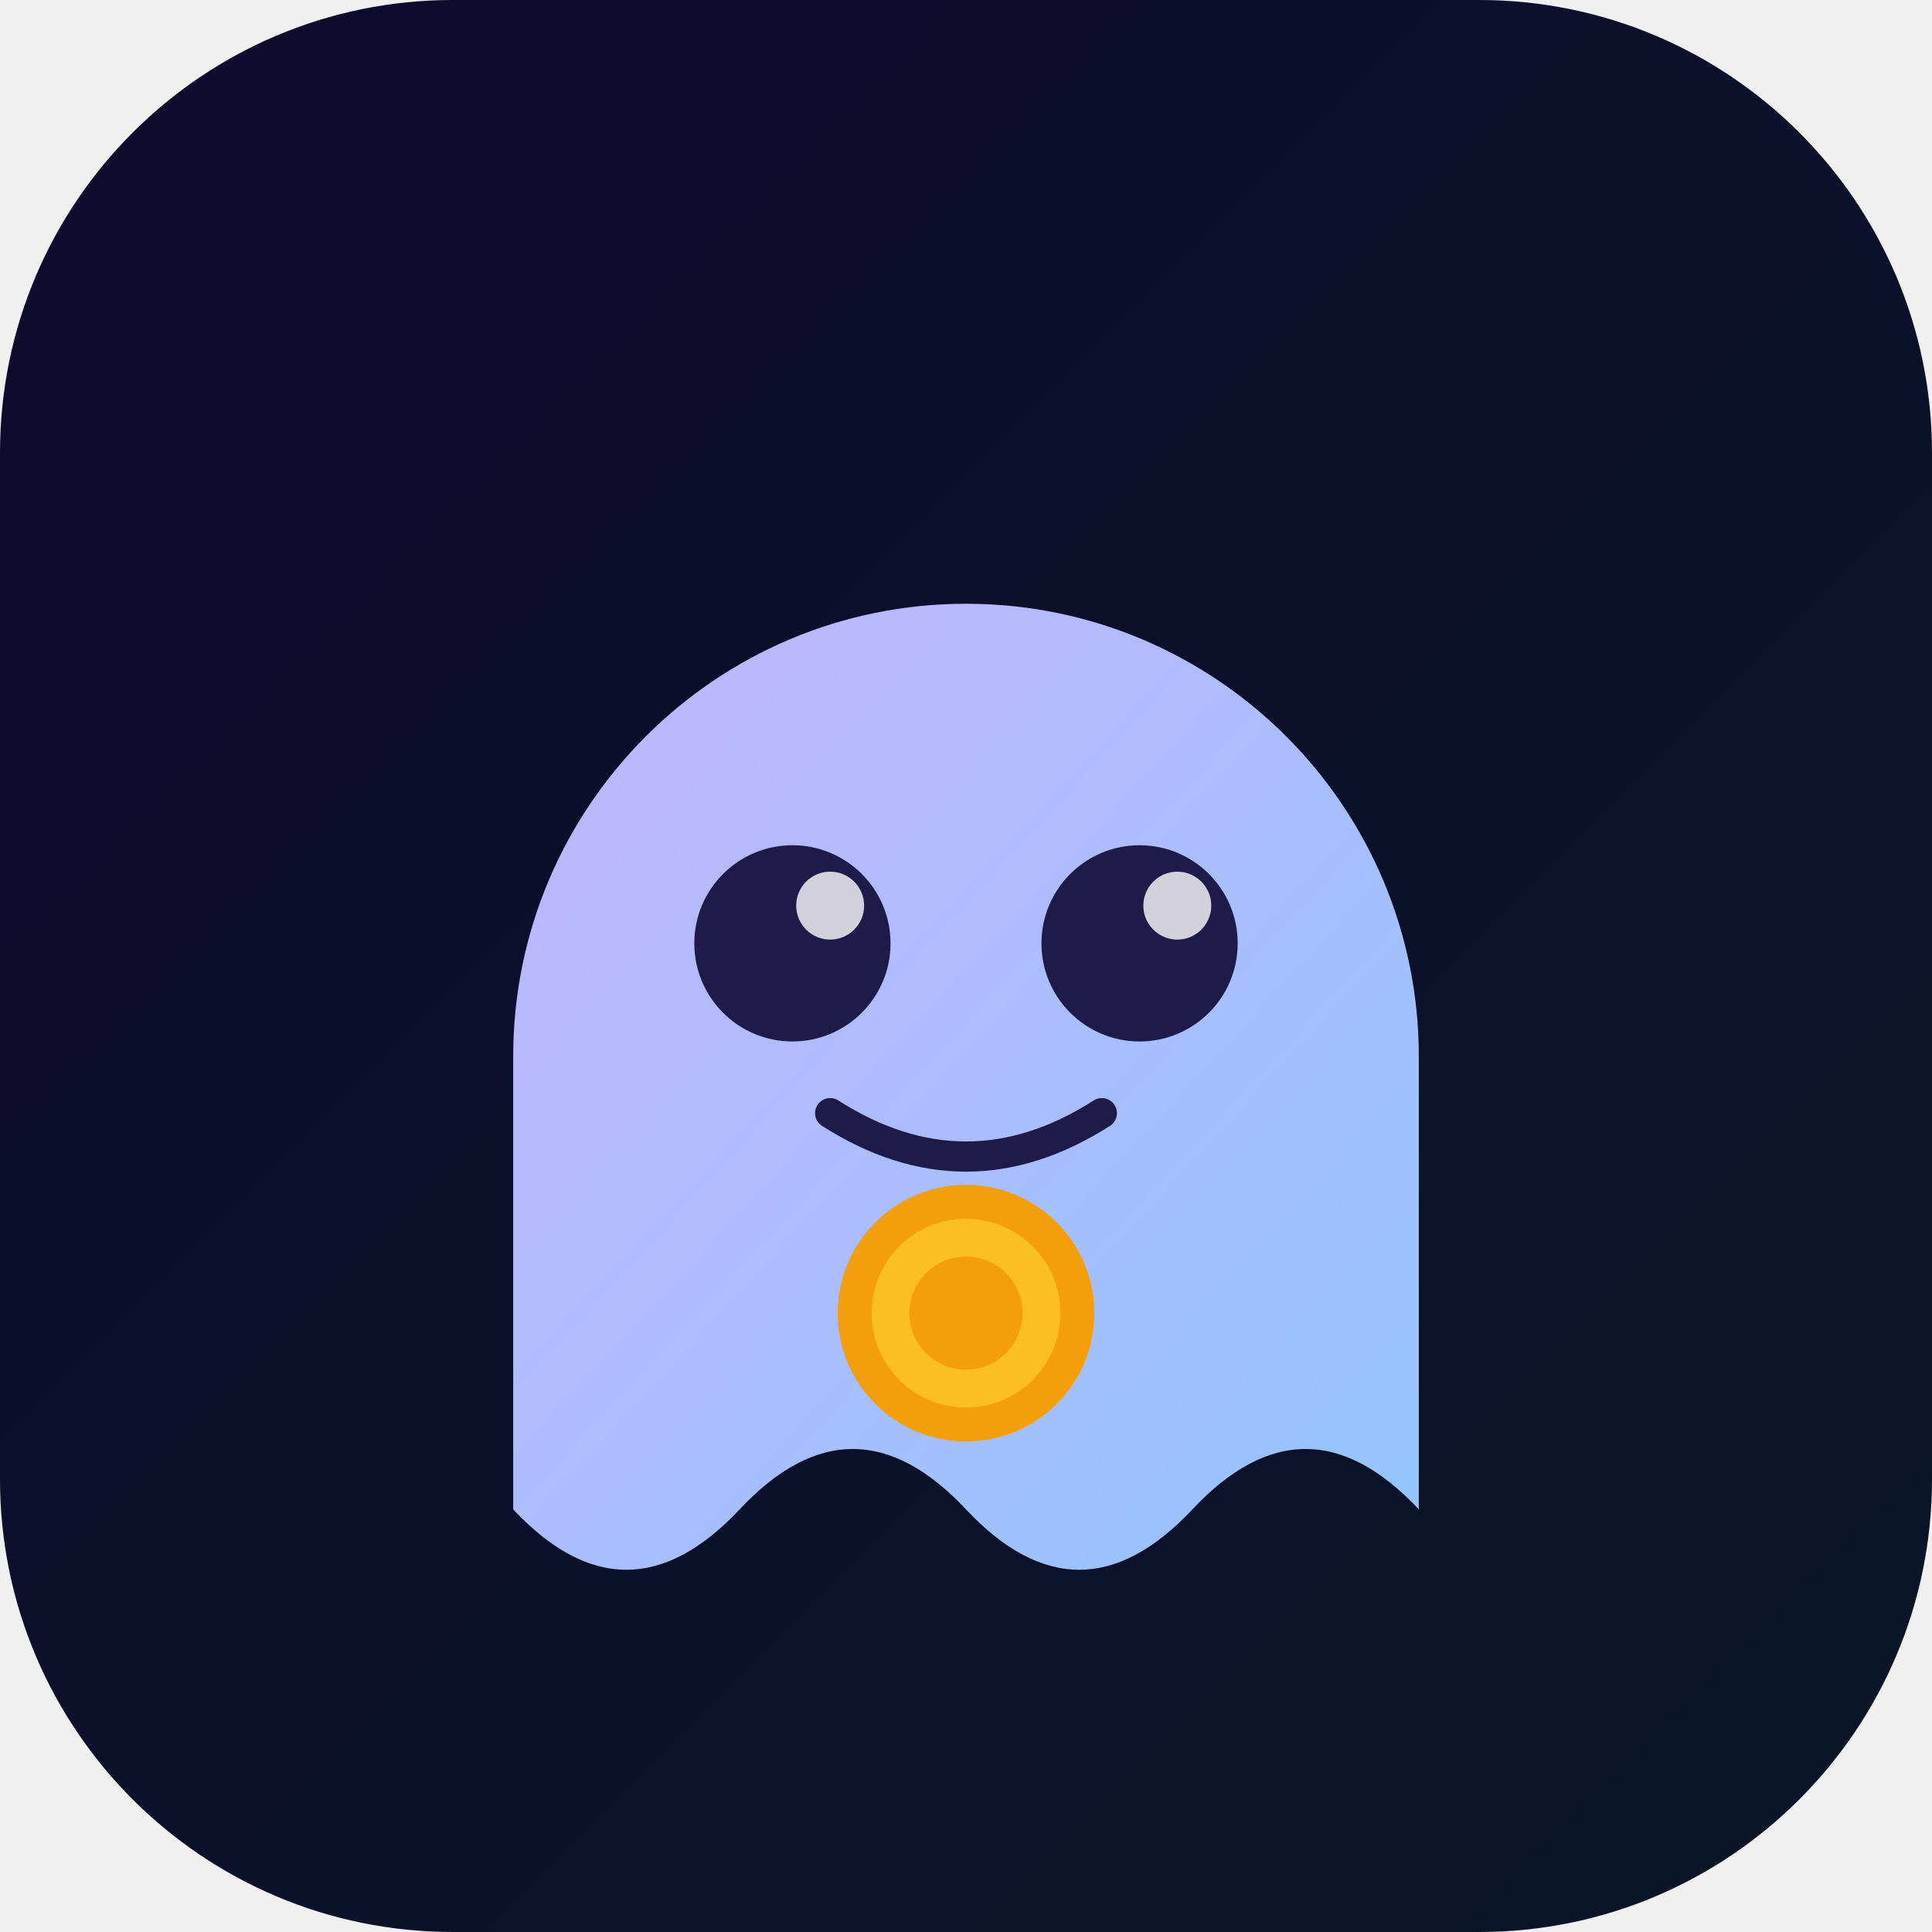
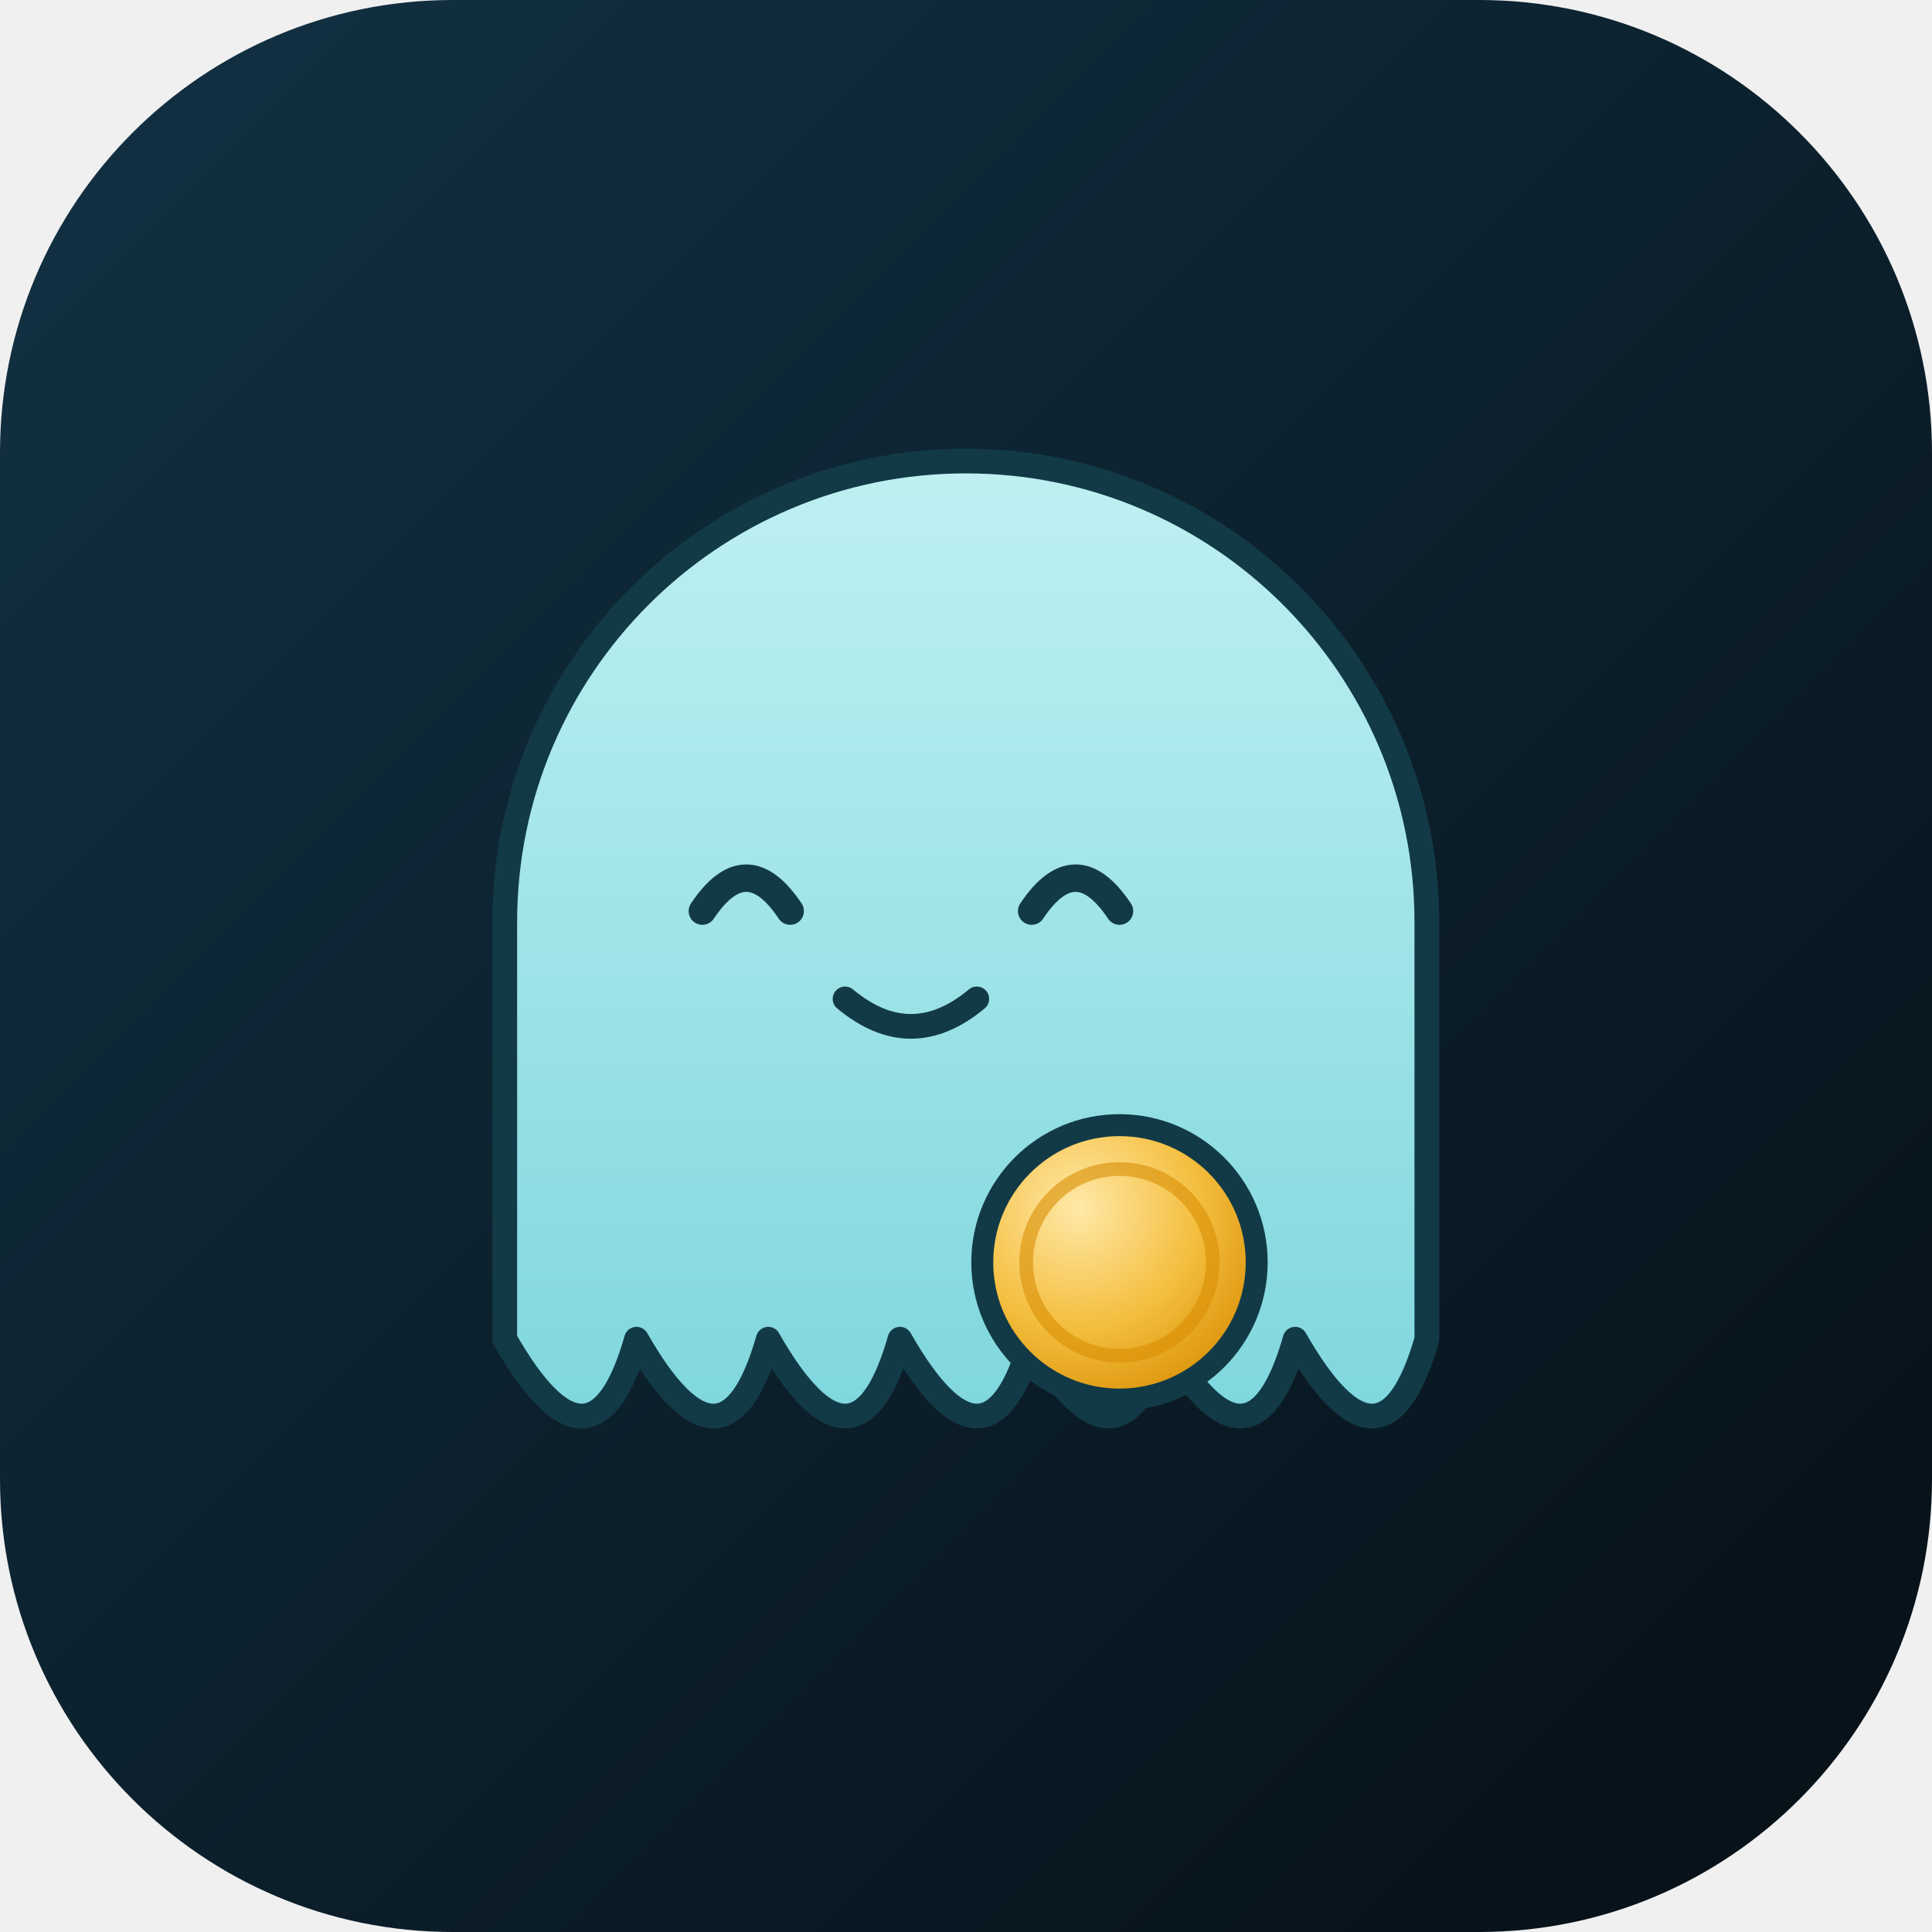
- <svg xmlns="http://www.w3.org/2000/svg" viewBox="0 0 512 512">
+ <svg xmlns="http://www.w3.org/2000/svg" width="512" height="512" viewBox="0 0 512 512">
  <defs>
-     <linearGradient id="bg" x1="0%" y1="0%" x2="100%" y2="100%">
-       <stop offset="0%" stop-color="#0f0a2e" />
-       <stop offset="100%" stop-color="#0a1628" />
+     <linearGradient id="bgDark" x1="0" y1="0" x2="1" y2="1">
+       <stop offset="0%" stop-color="#123244" />
+       <stop offset="100%" stop-color="#060F16" />
    </linearGradient>
-     <linearGradient id="ghost" x1="0%" y1="0%" x2="100%" y2="100%">
-       <stop offset="0%" stop-color="#c4b5fd" />
-       <stop offset="100%" stop-color="#93c5fd" />
+     <linearGradient id="bodyDark" x1="0" y1="0" x2="0" y2="1">
+       <stop offset="0%" stop-color="#BFF0F2" />
+       <stop offset="100%" stop-color="#7FD7DD" />
    </linearGradient>
+     <radialGradient id="gcoin" cx="35%" cy="30%" r="80%">
+       <stop offset="0%" stop-color="#FFE9A8" />
+       <stop offset="55%" stop-color="#F4BE3E" />
+       <stop offset="100%" stop-color="#D98E04" />
+     </radialGradient>
  </defs>
-   <rect width="512" height="512" rx="120" fill="url(#bg)" />
-   <path d="M136,400 L136,280 A120,120 0 0,1 376,280 L376,400 Q346,368 316,400 Q286,432 256,400 Q226,368 196,400 Q166,432 136,400 Z" fill="url(#ghost)" />
-   <circle cx="210" cy="250" r="26" fill="#1e1b4b" />
-   <circle cx="302" cy="250" r="26" fill="#1e1b4b" />
-   <circle cx="220" cy="240" r="9" fill="white" opacity="0.8" />
-   <circle cx="312" cy="240" r="9" fill="white" opacity="0.8" />
-   <path d="M220,295 Q256,318 292,295" fill="none" stroke="#1e1b4b" stroke-width="8" stroke-linecap="round" />
-   <circle cx="256" cy="348" r="34" fill="#f59e0b" />
-   <circle cx="256" cy="348" r="25" fill="#fbbf24" />
-   <circle cx="256" cy="348" r="15" fill="#f59e0b" />
+   <rect x="0" y="0" width="512" height="512" rx="120" ry="120" fill="url(#bgDark)" />
+   <g transform="translate(110.5,96) scale(1.4545)">
+     <path d="M16,102 A84,84 0 0 1 184,102 L184,178 Q176,206 160,178 Q152,206 136,178 Q128,206 112,178 Q104,206 88,178 Q80,206 64,178 Q56,206 40,178 Q32,206 16,178 Z" fill="url(#bodyDark)" stroke="#123A46" stroke-width="4.5" stroke-linejoin="round" />
+     <path d="M52,100 Q60,88 68,100" fill="none" stroke="#123A46" stroke-width="5" stroke-linecap="round" />
+     <path d="M112,100 Q120,88 128,100" fill="none" stroke="#123A46" stroke-width="5" stroke-linecap="round" />
+     <path d="M78,116 Q90,126 102,116" fill="none" stroke="#123A46" stroke-width="4.5" stroke-linecap="round" />
+     <circle cx="128" cy="164" r="25" fill="url(#gcoin)" stroke="#123A46" stroke-width="4" />
+     <circle cx="128" cy="164" r="17" fill="none" stroke="#D98E04" stroke-width="2.5" opacity="0.6" />
+   </g>
</svg>
